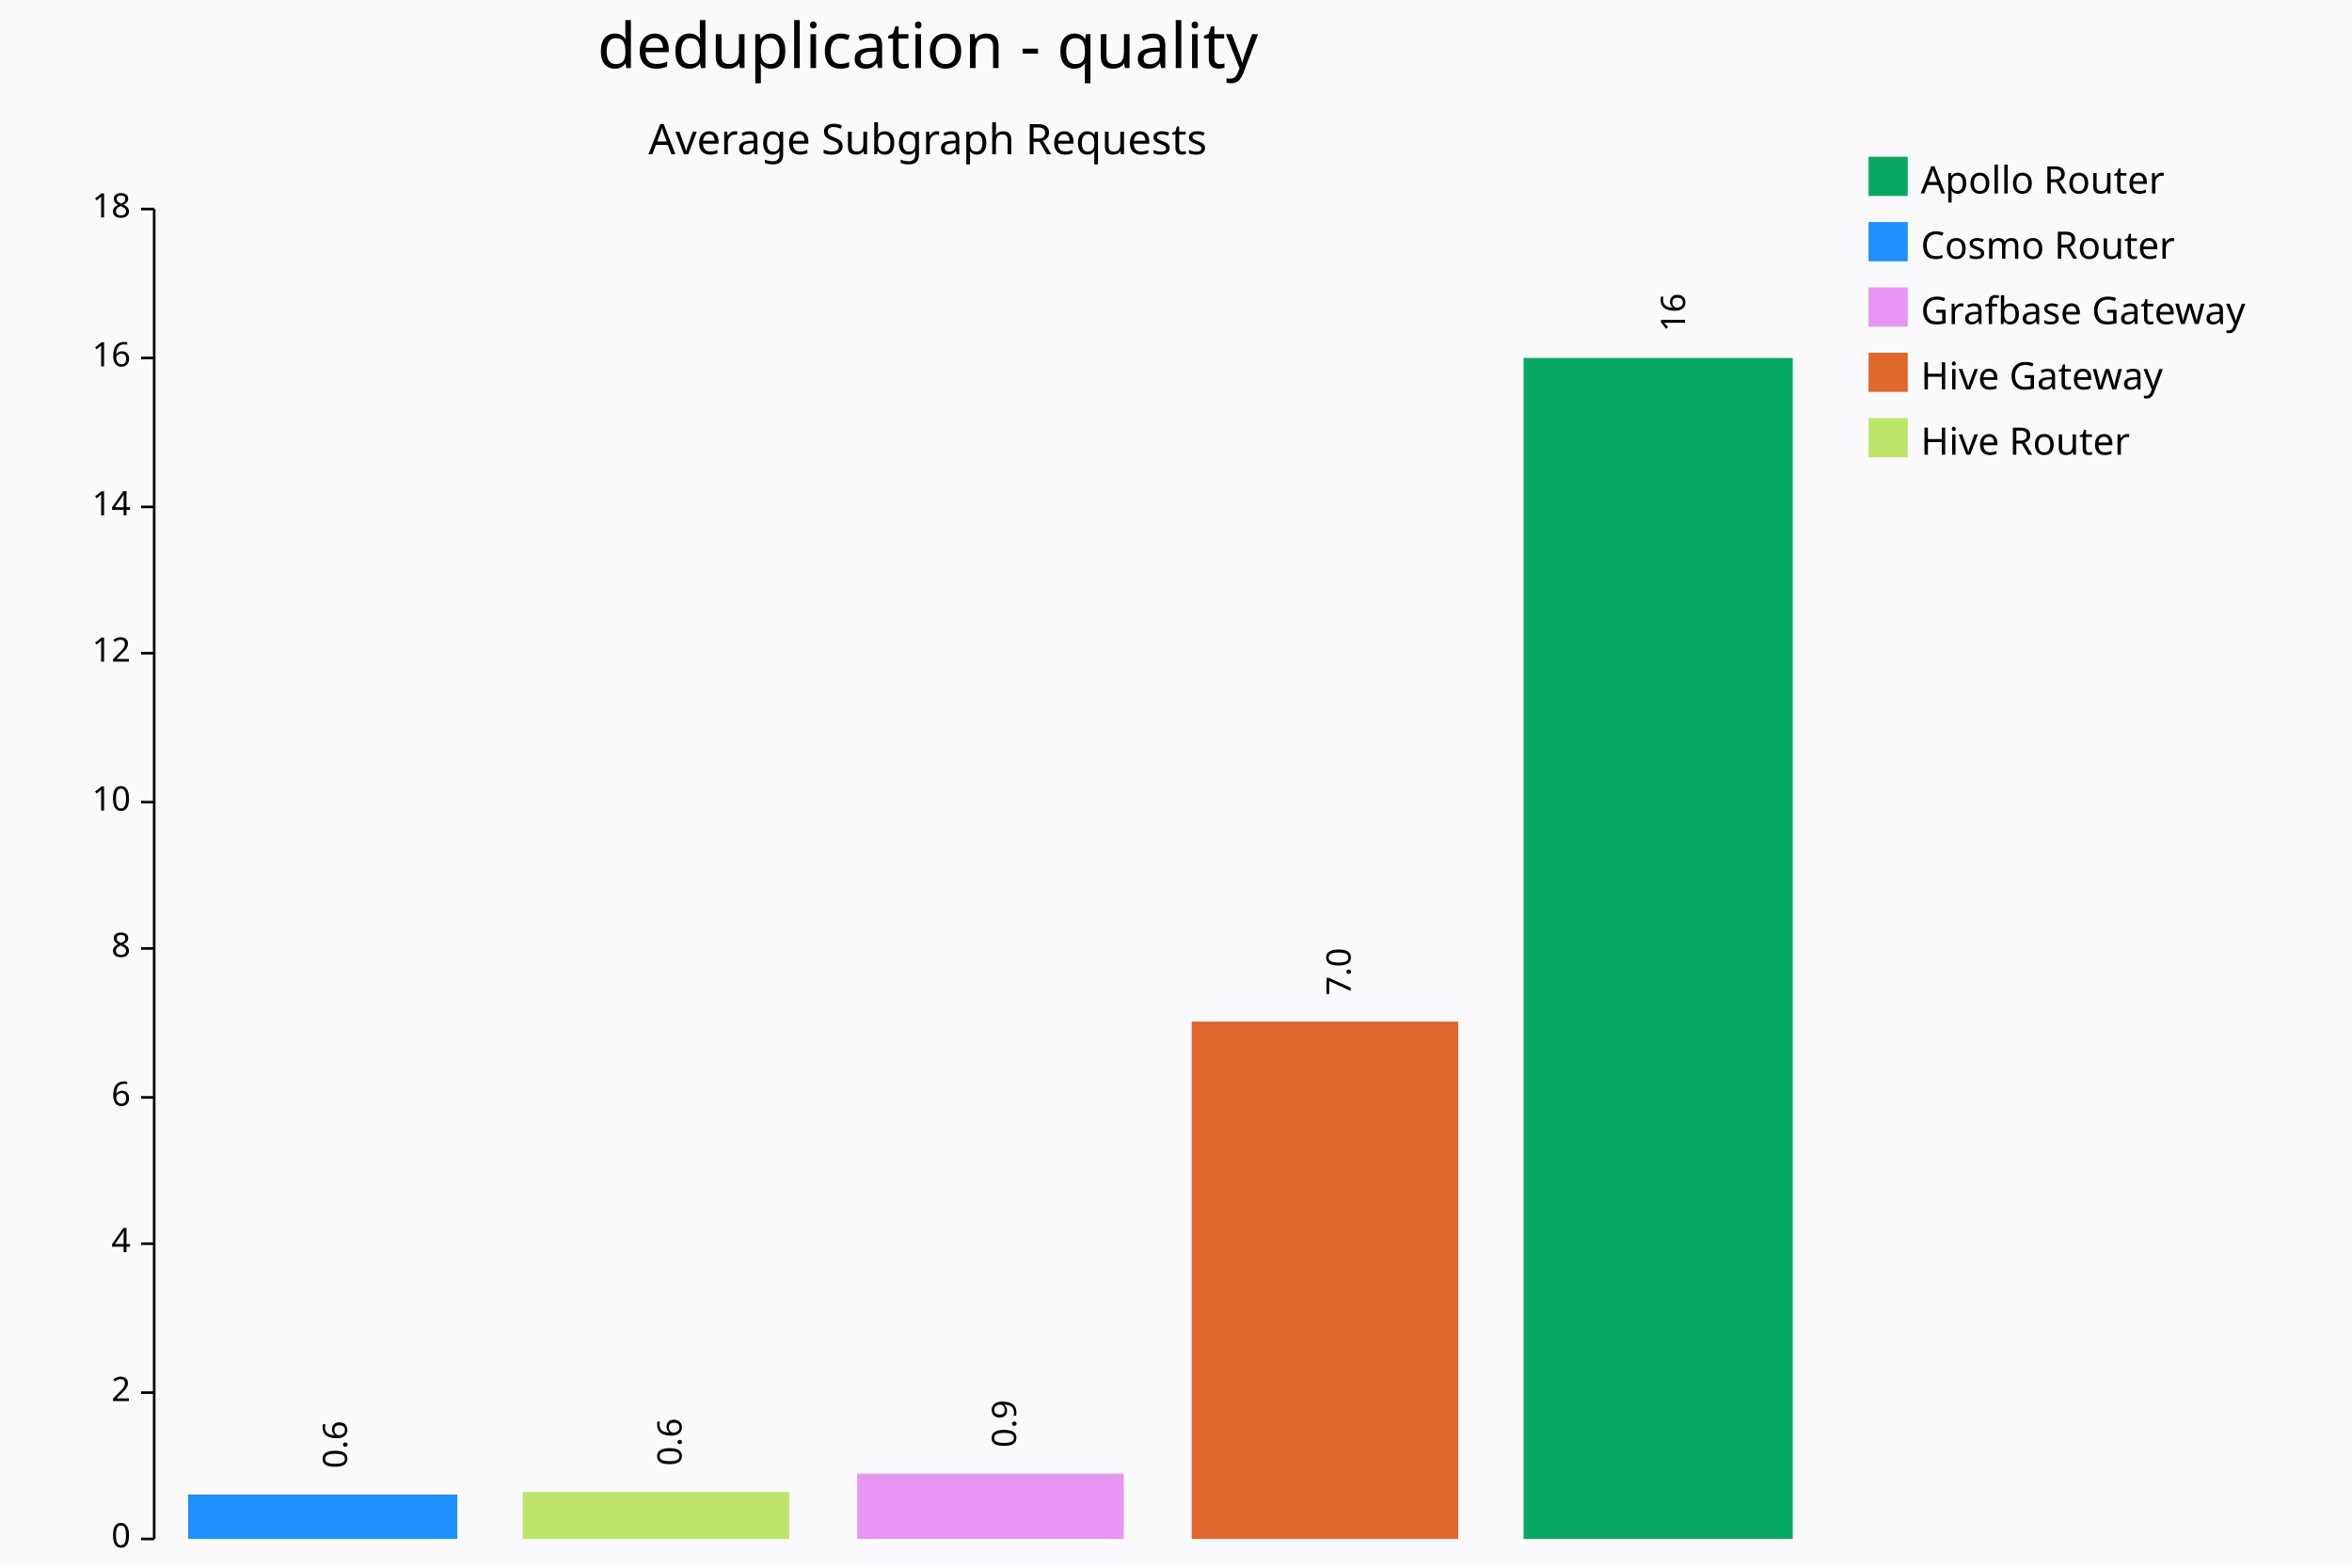
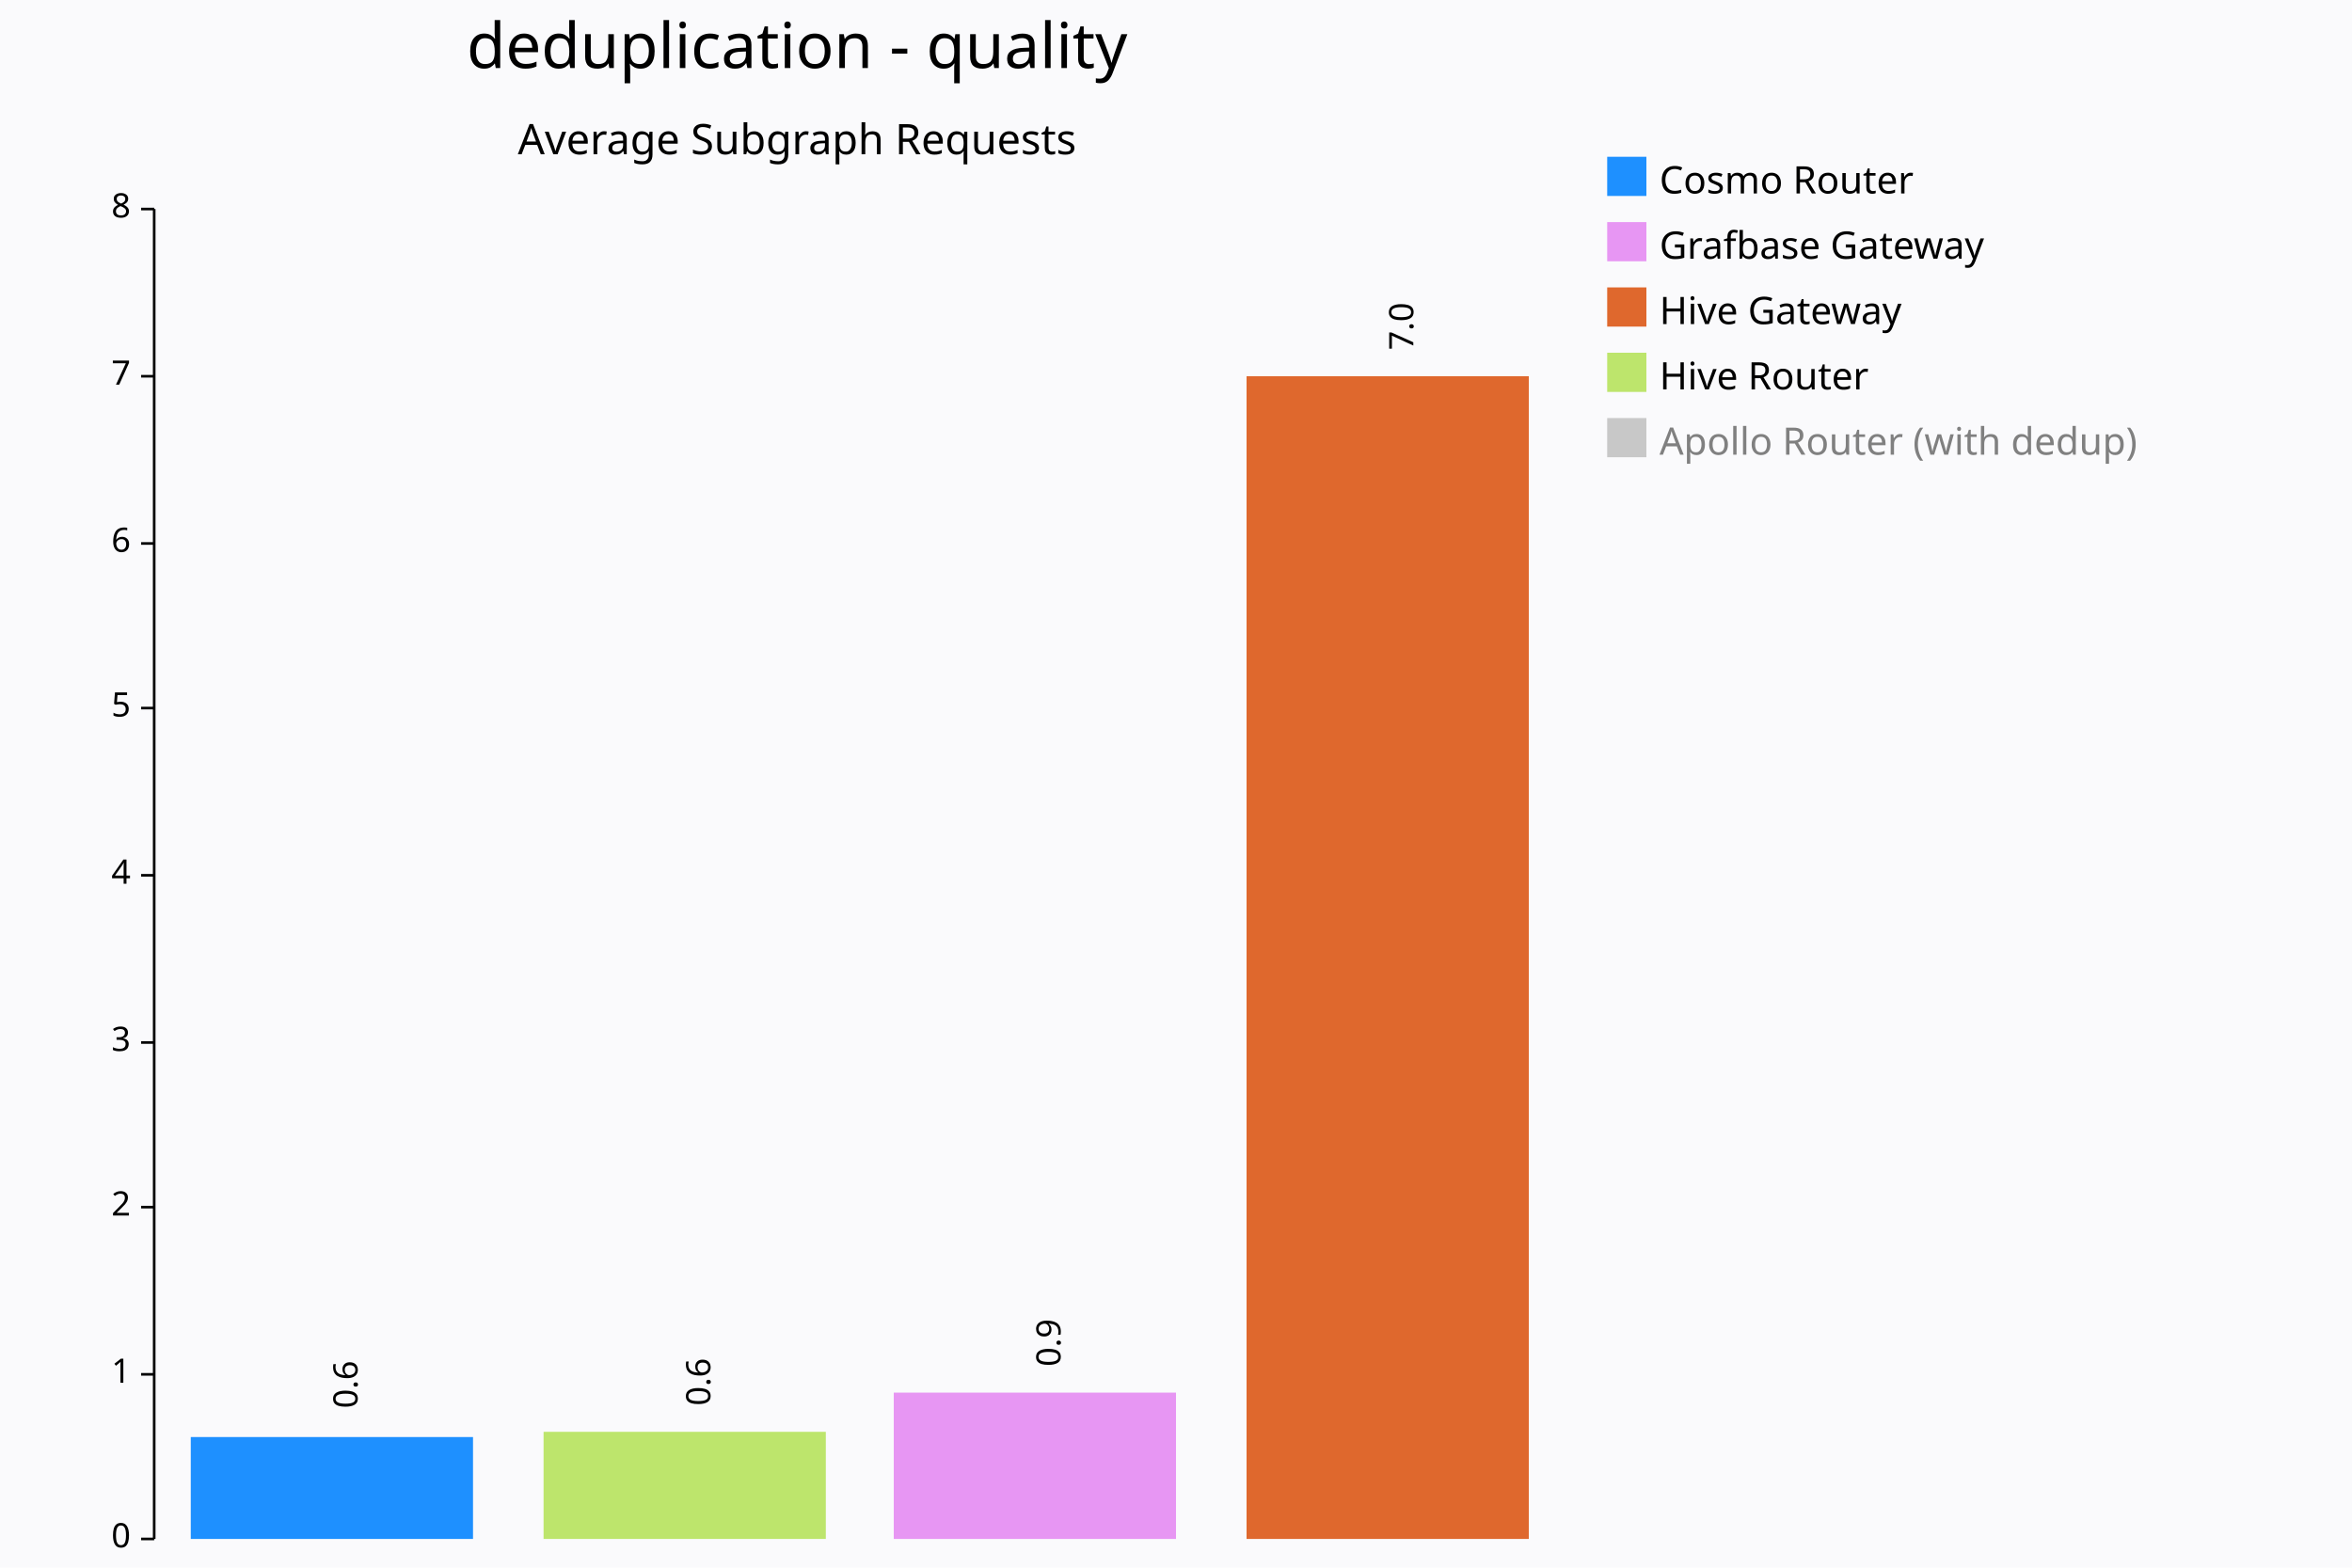
<svg xmlns="http://www.w3.org/2000/svg" width="900" height="600" viewBox="0 0 900 600">
  <rect x="0" y="0" width="900" height="600" opacity="1" fill="#FAFAFC" stroke="none" />
-   <text x="355" y="20" dy="0.5ex" text-anchor="middle" font-family="sans-serif" font-size="24.194" opacity="1" fill="#000000">
+   <text x="305" y="20" dy="0.5ex" text-anchor="middle" font-family="sans-serif" font-size="24.194" opacity="1" fill="#000000">
deduplication - quality
</text>
-   <text x="355" y="55" dy="0.5ex" text-anchor="middle" font-family="sans-serif" font-size="16.129" opacity="1" fill="#000000">
+   <text x="305" y="55" dy="0.5ex" text-anchor="middle" font-family="sans-serif" font-size="16.129" opacity="1" fill="#000000">
Average Subgraph Requests
</text>
  <polyline fill="none" opacity="1" stroke="#000000" stroke-width="1" points="59,80 59,589 " />
  <text x="50" y="589" dy="0.5ex" text-anchor="end" font-family="sans-serif" font-size="12.903" opacity="1" fill="#000000">
0
</text>
  <polyline fill="none" opacity="1" stroke="#000000" stroke-width="1" points="54,589 59,589 " />
-   <text x="50" y="533" dy="0.5ex" text-anchor="end" font-family="sans-serif" font-size="12.903" opacity="1" fill="#000000">
+   <text x="50" y="526" dy="0.5ex" text-anchor="end" font-family="sans-serif" font-size="12.903" opacity="1" fill="#000000">
+ 1
+ </text>
+   <polyline fill="none" opacity="1" stroke="#000000" stroke-width="1" points="54,526 59,526 " />
+   <text x="50" y="462" dy="0.5ex" text-anchor="end" font-family="sans-serif" font-size="12.903" opacity="1" fill="#000000">
2
</text>
-   <polyline fill="none" opacity="1" stroke="#000000" stroke-width="1" points="54,533 59,533 " />
-   <text x="50" y="476" dy="0.5ex" text-anchor="end" font-family="sans-serif" font-size="12.903" opacity="1" fill="#000000">
+   <polyline fill="none" opacity="1" stroke="#000000" stroke-width="1" points="54,462 59,462 " />
+   <text x="50" y="399" dy="0.5ex" text-anchor="end" font-family="sans-serif" font-size="12.903" opacity="1" fill="#000000">
+ 3
+ </text>
+   <polyline fill="none" opacity="1" stroke="#000000" stroke-width="1" points="54,399 59,399 " />
+   <text x="50" y="335" dy="0.5ex" text-anchor="end" font-family="sans-serif" font-size="12.903" opacity="1" fill="#000000">
4
</text>
-   <polyline fill="none" opacity="1" stroke="#000000" stroke-width="1" points="54,476 59,476 " />
-   <text x="50" y="420" dy="0.5ex" text-anchor="end" font-family="sans-serif" font-size="12.903" opacity="1" fill="#000000">
+   <polyline fill="none" opacity="1" stroke="#000000" stroke-width="1" points="54,335 59,335 " />
+   <text x="50" y="271" dy="0.5ex" text-anchor="end" font-family="sans-serif" font-size="12.903" opacity="1" fill="#000000">
+ 5
+ </text>
+   <polyline fill="none" opacity="1" stroke="#000000" stroke-width="1" points="54,271 59,271 " />
+   <text x="50" y="208" dy="0.5ex" text-anchor="end" font-family="sans-serif" font-size="12.903" opacity="1" fill="#000000">
6
</text>
-   <polyline fill="none" opacity="1" stroke="#000000" stroke-width="1" points="54,420 59,420 " />
-   <text x="50" y="363" dy="0.5ex" text-anchor="end" font-family="sans-serif" font-size="12.903" opacity="1" fill="#000000">
+   <polyline fill="none" opacity="1" stroke="#000000" stroke-width="1" points="54,208 59,208 " />
+   <text x="50" y="144" dy="0.5ex" text-anchor="end" font-family="sans-serif" font-size="12.903" opacity="1" fill="#000000">
+ 7
+ </text>
+   <polyline fill="none" opacity="1" stroke="#000000" stroke-width="1" points="54,144 59,144 " />
+   <text x="50" y="80" dy="0.5ex" text-anchor="end" font-family="sans-serif" font-size="12.903" opacity="1" fill="#000000">
8
</text>
-   <polyline fill="none" opacity="1" stroke="#000000" stroke-width="1" points="54,363 59,363 " />
-   <text x="50" y="307" dy="0.5ex" text-anchor="end" font-family="sans-serif" font-size="12.903" opacity="1" fill="#000000">
- 10
- </text>
-   <polyline fill="none" opacity="1" stroke="#000000" stroke-width="1" points="54,307 59,307 " />
-   <text x="50" y="250" dy="0.5ex" text-anchor="end" font-family="sans-serif" font-size="12.903" opacity="1" fill="#000000">
- 12
- </text>
-   <polyline fill="none" opacity="1" stroke="#000000" stroke-width="1" points="54,250 59,250 " />
-   <text x="50" y="194" dy="0.5ex" text-anchor="end" font-family="sans-serif" font-size="12.903" opacity="1" fill="#000000">
- 14
- </text>
-   <polyline fill="none" opacity="1" stroke="#000000" stroke-width="1" points="54,194 59,194 " />
-   <text x="50" y="137" dy="0.5ex" text-anchor="end" font-family="sans-serif" font-size="12.903" opacity="1" fill="#000000">
- 16
- </text>
-   <polyline fill="none" opacity="1" stroke="#000000" stroke-width="1" points="54,137 59,137 " />
-   <text x="50" y="80" dy="0.5ex" text-anchor="end" font-family="sans-serif" font-size="12.903" opacity="1" fill="#000000">
- 18
- </text>
  <polyline fill="none" opacity="1" stroke="#000000" stroke-width="1" points="54,80 59,80 " />
-   <rect x="72" y="572" width="103" height="17" opacity="1" fill="#1E90FF" stroke="none" />
-   <text x="123" y="562" dy="0.76em" text-anchor="start" font-family="sans-serif" font-size="12.903" opacity="1" fill="#000000" transform="rotate(270, 123, 562)">
+   <rect x="73" y="550" width="108" height="39" opacity="1" fill="#1E90FF" stroke="none" />
+   <text x="127" y="539" dy="0.76em" text-anchor="start" font-family="sans-serif" font-size="12.903" opacity="1" fill="#000000" transform="rotate(270, 127, 539)">
0.6
</text>
-   <rect x="200" y="571" width="102" height="18" opacity="1" fill="#BDE56C" stroke="none" />
-   <text x="251" y="561" dy="0.76em" text-anchor="start" font-family="sans-serif" font-size="12.903" opacity="1" fill="#000000" transform="rotate(270, 251, 561)">
+   <rect x="208" y="548" width="108" height="41" opacity="1" fill="#BDE56C" stroke="none" />
+   <text x="262" y="538" dy="0.76em" text-anchor="start" font-family="sans-serif" font-size="12.903" opacity="1" fill="#000000" transform="rotate(270, 262, 538)">
0.6
</text>
-   <rect x="328" y="564" width="102" height="25" opacity="1" fill="#E796F3" stroke="none" />
-   <text x="379" y="554" dy="0.76em" text-anchor="start" font-family="sans-serif" font-size="12.903" opacity="1" fill="#000000" transform="rotate(270, 379, 554)">
+   <rect x="342" y="533" width="108" height="56" opacity="1" fill="#E796F3" stroke="none" />
+   <text x="396" y="523" dy="0.76em" text-anchor="start" font-family="sans-serif" font-size="12.903" opacity="1" fill="#000000" transform="rotate(270, 396, 523)">
0.9
</text>
-   <rect x="456" y="391" width="102" height="198" opacity="1" fill="#DF682D" stroke="none" />
-   <text x="507" y="381" dy="0.76em" text-anchor="start" font-family="sans-serif" font-size="12.903" opacity="1" fill="#000000" transform="rotate(270, 507, 381)">
+   <rect x="477" y="144" width="108" height="445" opacity="1" fill="#DF682D" stroke="none" />
+   <text x="531" y="134" dy="0.76em" text-anchor="start" font-family="sans-serif" font-size="12.903" opacity="1" fill="#000000" transform="rotate(270, 531, 134)">
7.0
</text>
-   <rect x="583" y="137" width="103" height="452" opacity="1" fill="#07A865" stroke="none" />
-   <text x="635" y="127" dy="0.76em" text-anchor="start" font-family="sans-serif" font-size="12.903" opacity="1" fill="#000000" transform="rotate(270, 635, 127)">
- 16
- </text>
-   <rect x="715" y="60" width="15" height="15" opacity="1" fill="#07A865" stroke="none" />
-   <text x="735" y="63" dy="0.76em" text-anchor="start" font-family="sans-serif" font-size="14.516" opacity="1" fill="#000000">
- Apollo Router
- </text>
-   <rect x="715" y="85" width="15" height="15" opacity="1" fill="#1E90FF" stroke="none" />
-   <text x="735" y="88" dy="0.76em" text-anchor="start" font-family="sans-serif" font-size="14.516" opacity="1" fill="#000000">
+   <rect x="615" y="60" width="15" height="15" opacity="1" fill="#1E90FF" stroke="none" />
+   <text x="635" y="63" dy="0.76em" text-anchor="start" font-family="sans-serif" font-size="14.516" opacity="1" fill="#000000">
Cosmo Router
</text>
-   <rect x="715" y="110" width="15" height="15" opacity="1" fill="#E796F3" stroke="none" />
-   <text x="735" y="113" dy="0.76em" text-anchor="start" font-family="sans-serif" font-size="14.516" opacity="1" fill="#000000">
+   <rect x="615" y="85" width="15" height="15" opacity="1" fill="#E796F3" stroke="none" />
+   <text x="635" y="88" dy="0.76em" text-anchor="start" font-family="sans-serif" font-size="14.516" opacity="1" fill="#000000">
Grafbase Gateway
</text>
-   <rect x="715" y="135" width="15" height="15" opacity="1" fill="#DF682D" stroke="none" />
-   <text x="735" y="138" dy="0.76em" text-anchor="start" font-family="sans-serif" font-size="14.516" opacity="1" fill="#000000">
+   <rect x="615" y="110" width="15" height="15" opacity="1" fill="#DF682D" stroke="none" />
+   <text x="635" y="113" dy="0.76em" text-anchor="start" font-family="sans-serif" font-size="14.516" opacity="1" fill="#000000">
Hive Gateway
</text>
-   <rect x="715" y="160" width="15" height="15" opacity="1" fill="#BDE56C" stroke="none" />
-   <text x="735" y="163" dy="0.76em" text-anchor="start" font-family="sans-serif" font-size="14.516" opacity="1" fill="#000000">
+   <rect x="615" y="135" width="15" height="15" opacity="1" fill="#BDE56C" stroke="none" />
+   <text x="635" y="138" dy="0.76em" text-anchor="start" font-family="sans-serif" font-size="14.516" opacity="1" fill="#000000">
Hive Router
</text>
+   <rect x="615" y="160" width="15" height="15" opacity="1" fill="#C8C8C8" stroke="none" />
+   <text x="635" y="163" dy="0.76em" text-anchor="start" font-family="sans-serif" font-size="14.516" opacity="1" fill="#808080">
+ Apollo Router (with dedup)
+ </text>
</svg>
